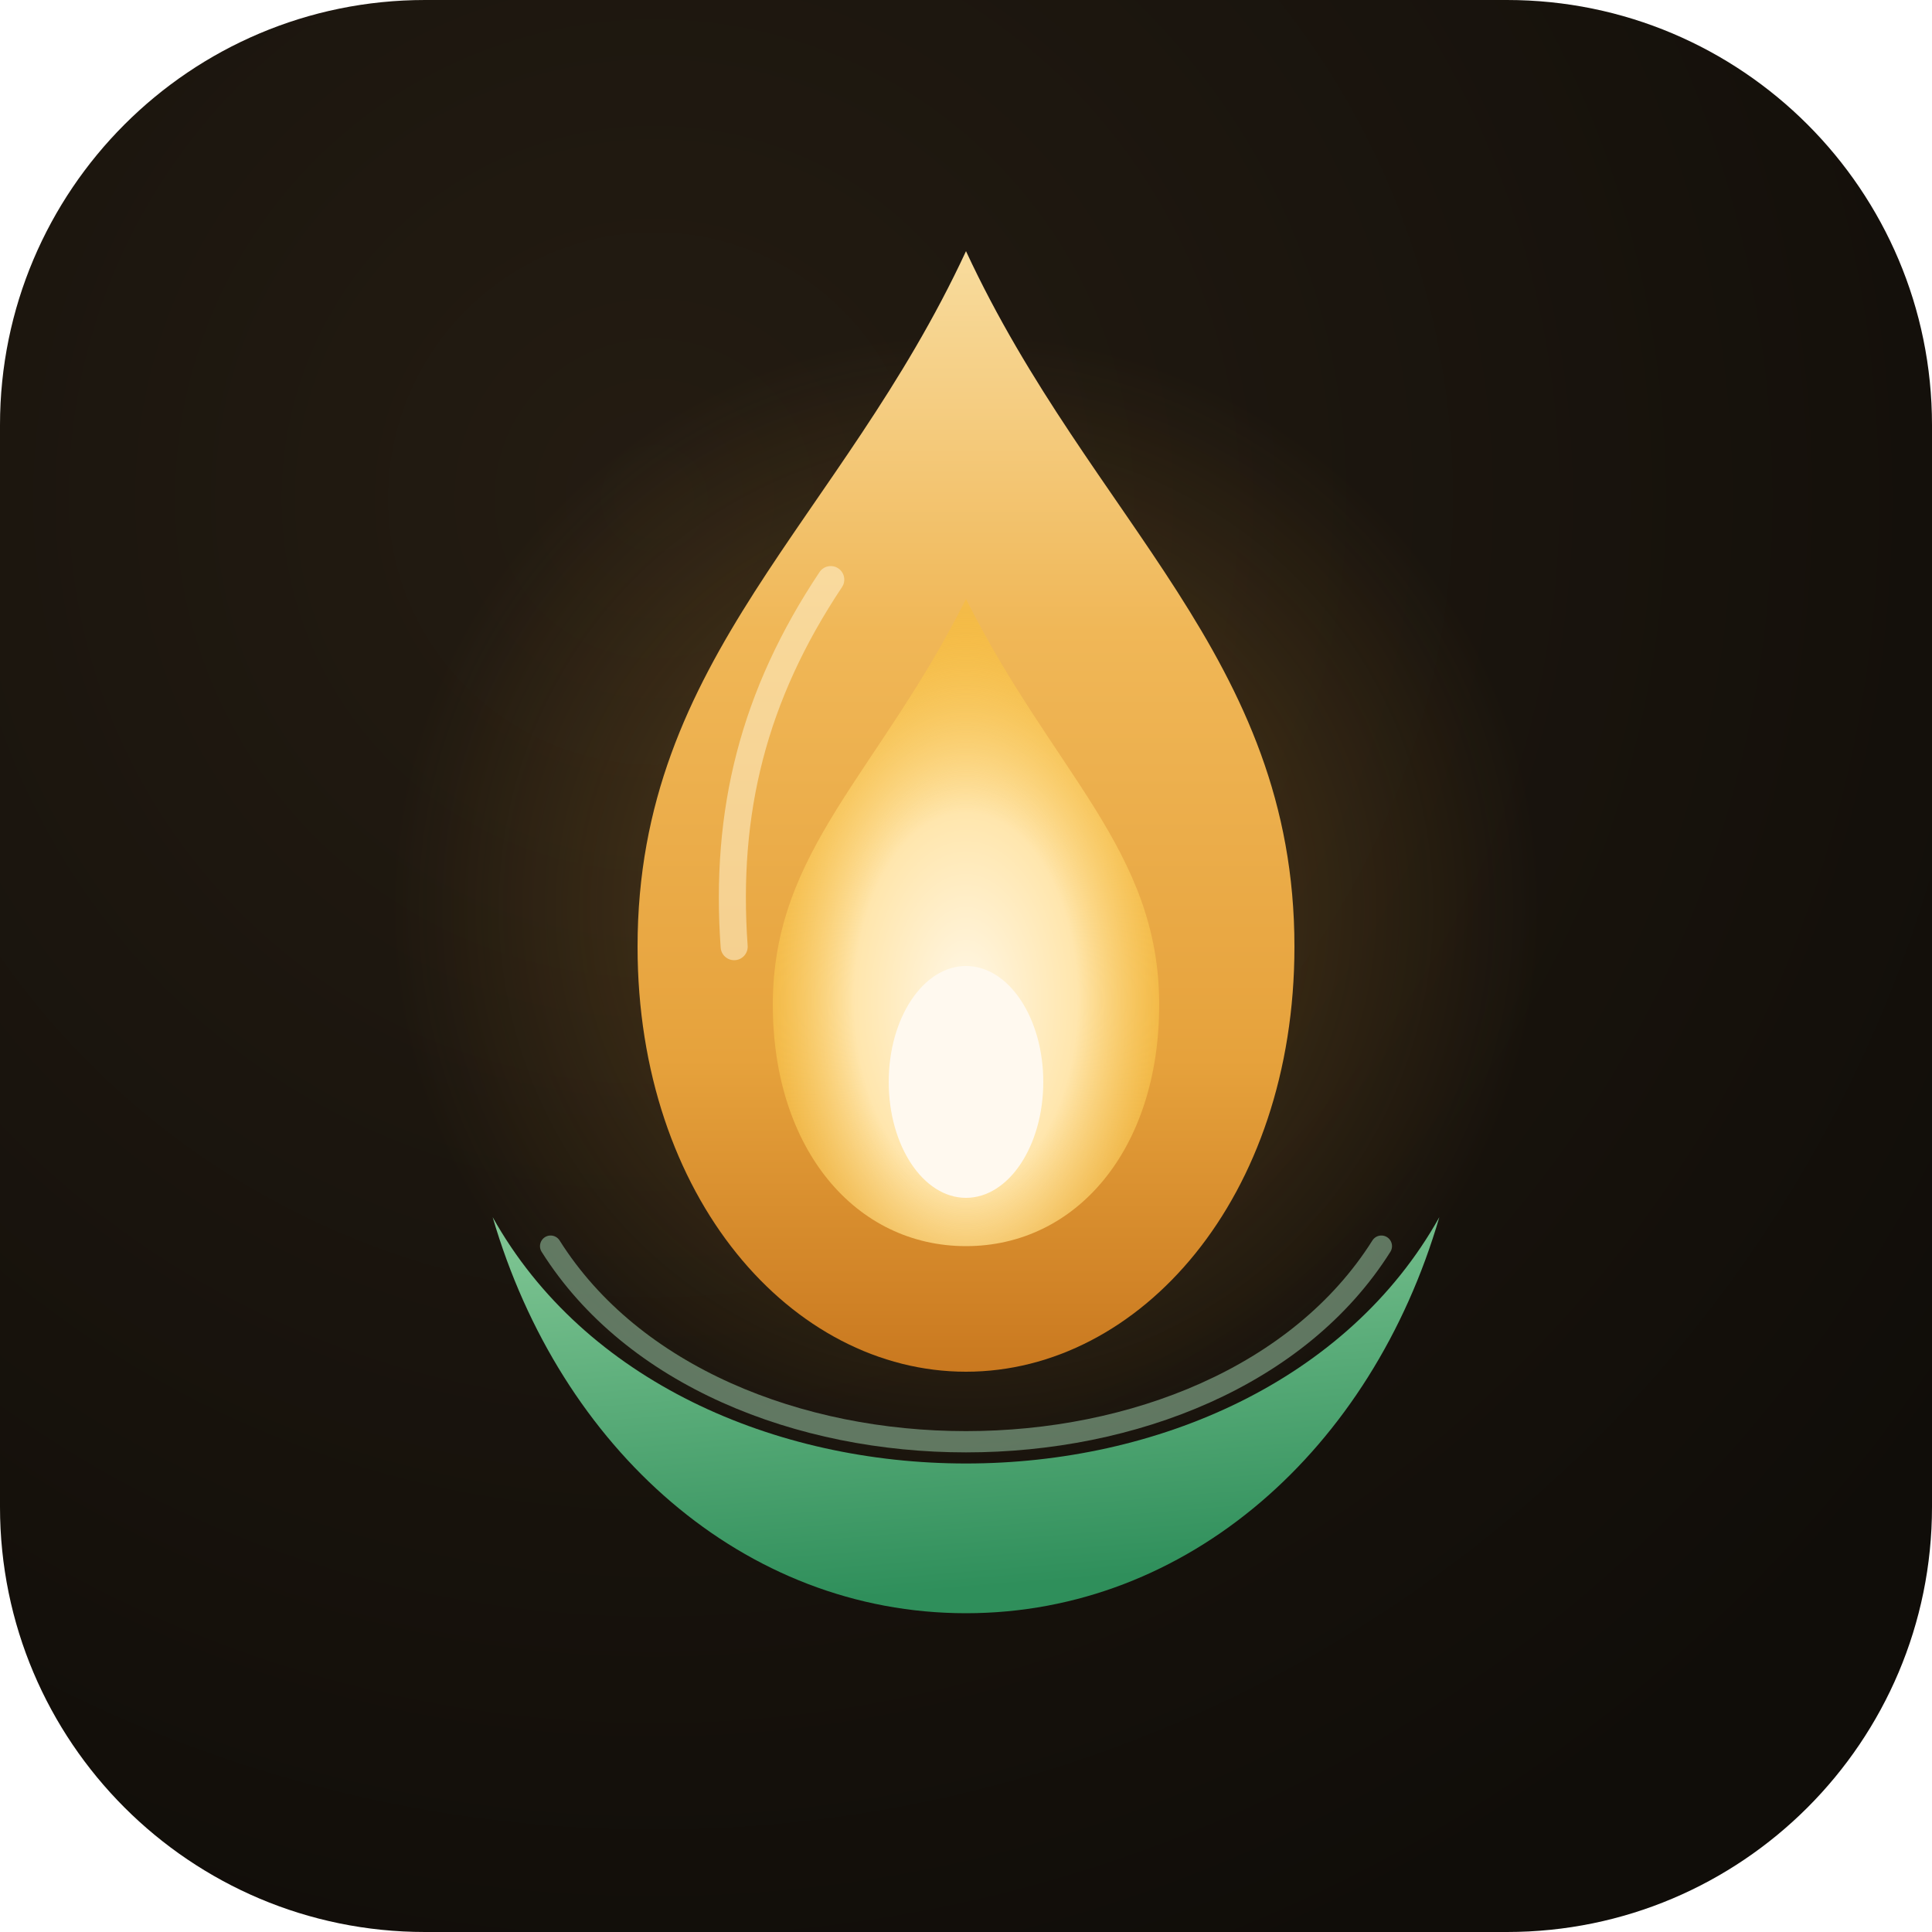
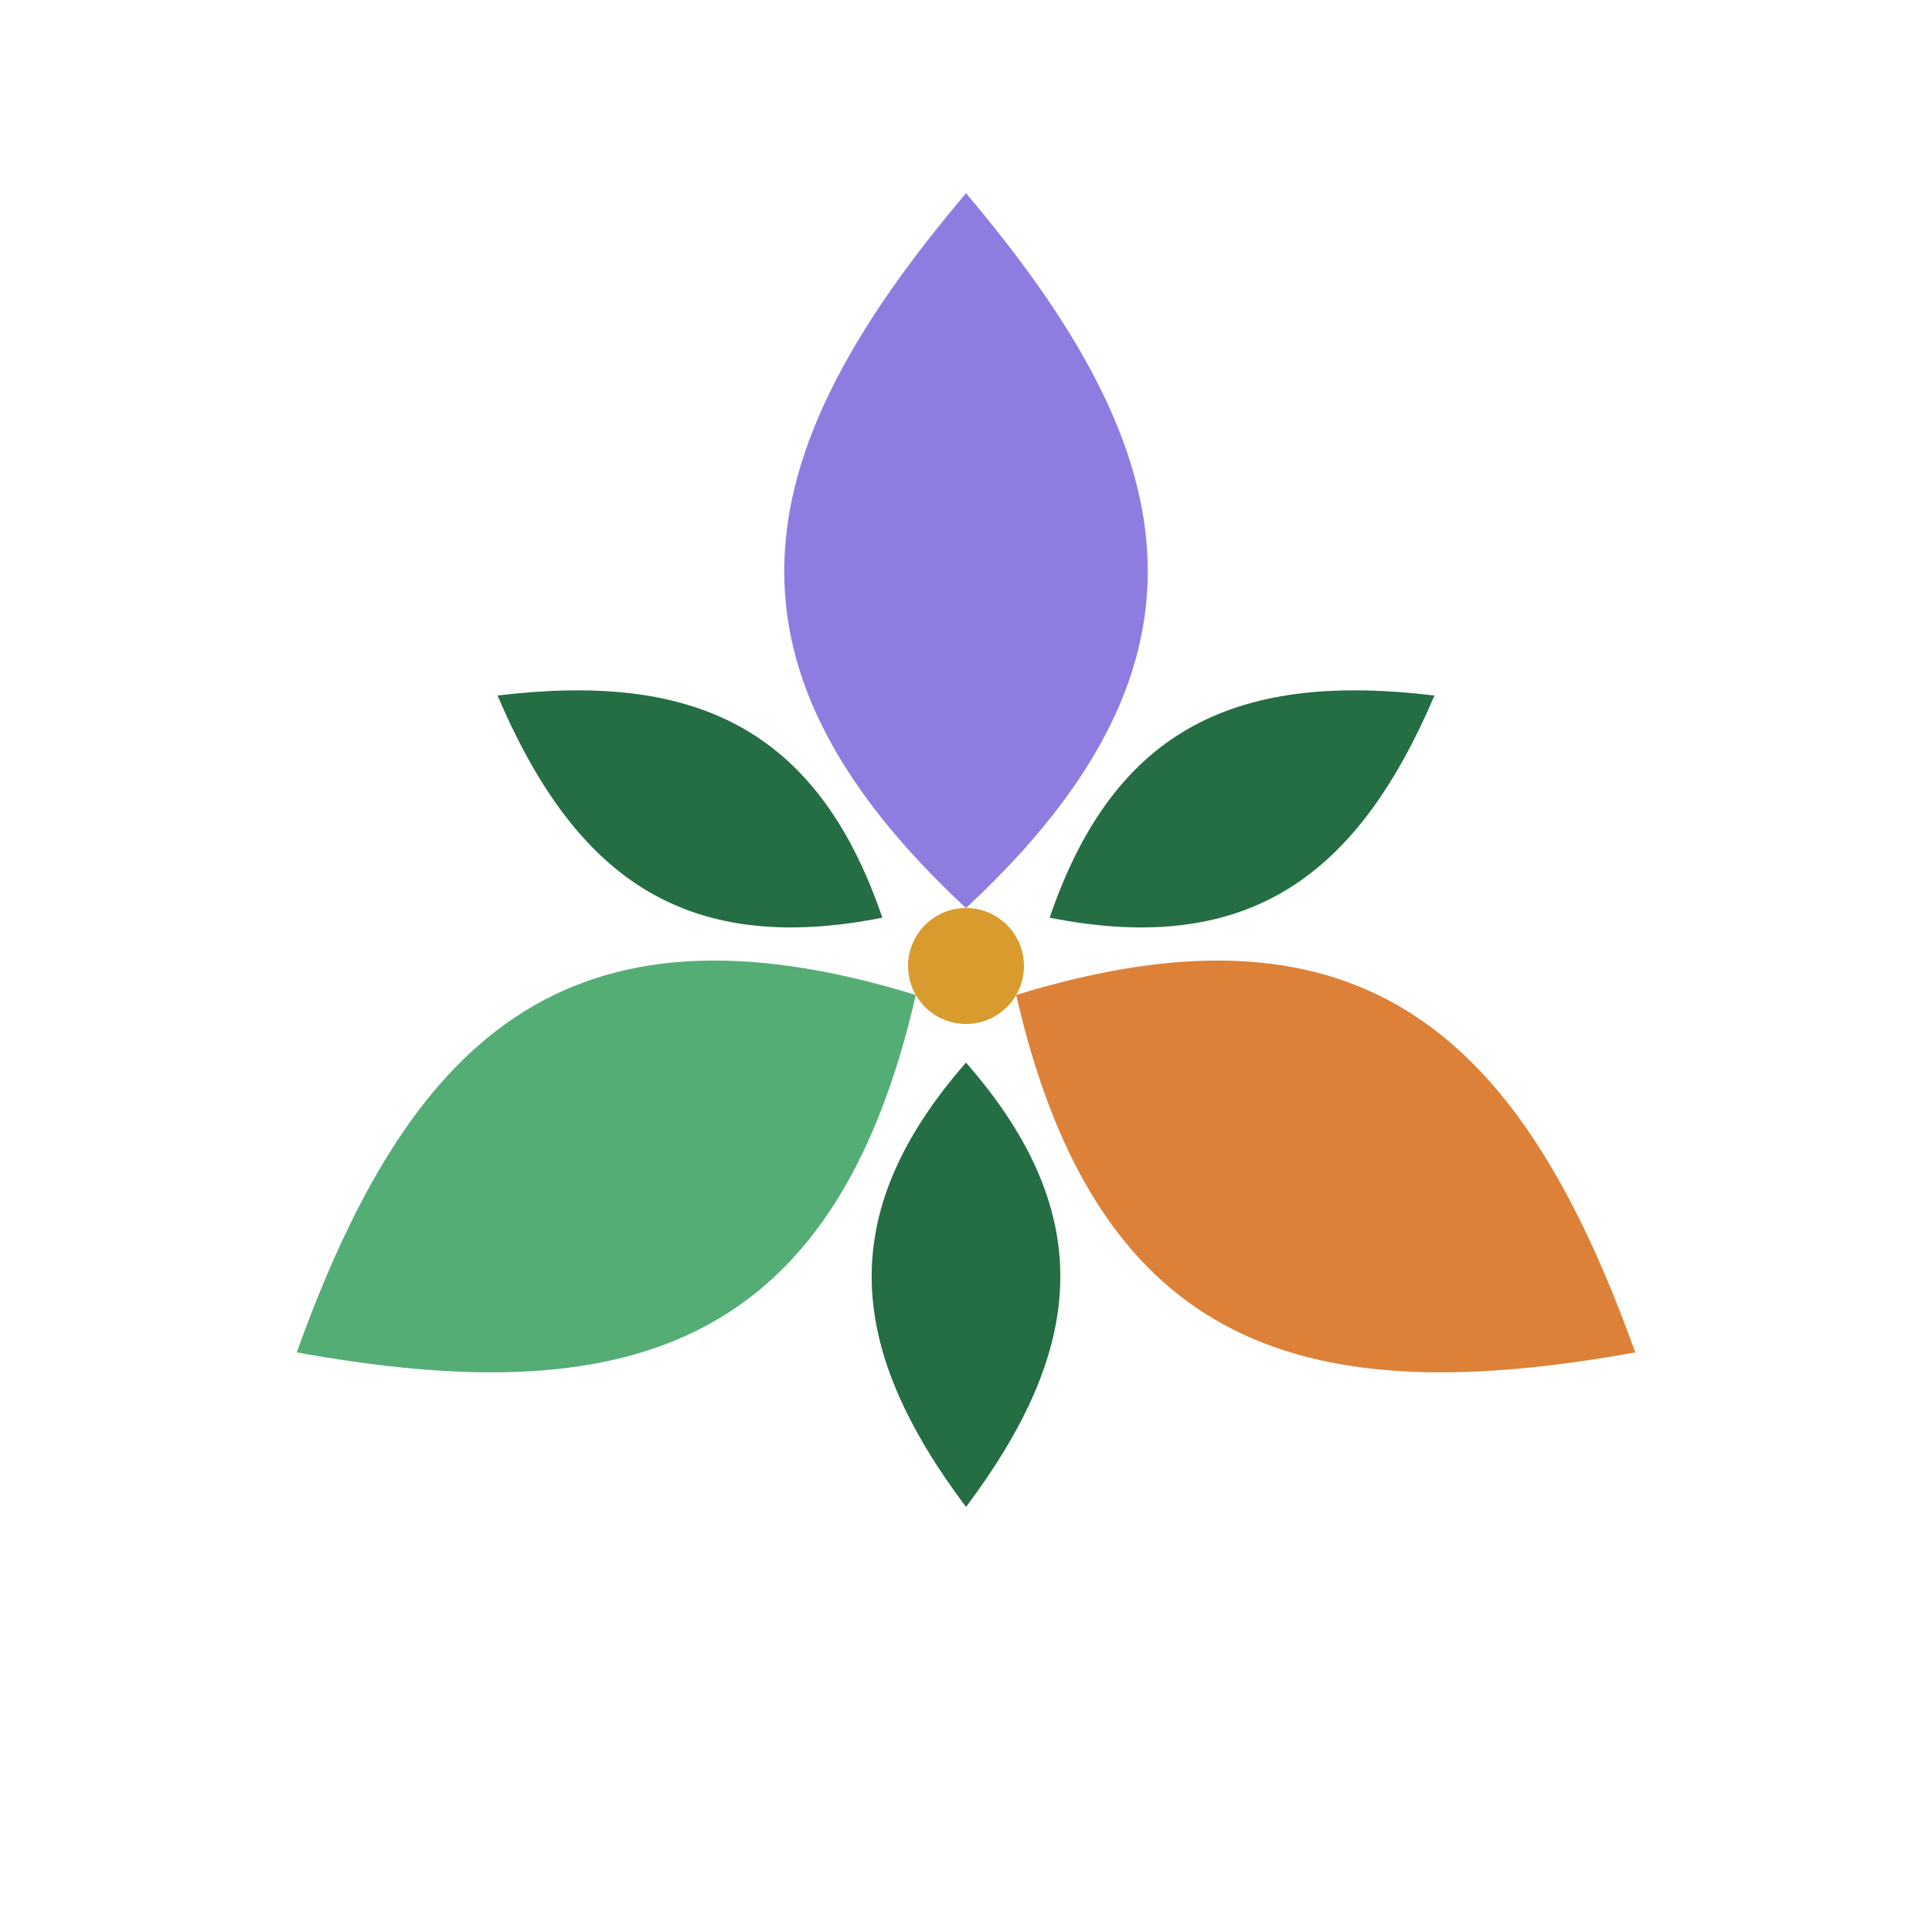
<svg xmlns="http://www.w3.org/2000/svg" viewBox="0 0 100 100">
-   <defs>
-     <radialGradient id="bg" cx="34%" cy="26%" r="82%">
-       <stop offset="0%" stop-color="#241c12" />
-       <stop offset="100%" stop-color="#100d09" />
-     </radialGradient>
-     <radialGradient id="glow" cx="50%" cy="50%" r="50%">
-       <stop offset="0%" stop-color="#e6a23c" stop-opacity="0.55" />
-       <stop offset="55%" stop-color="#e6a23c" stop-opacity="0.14" />
-       <stop offset="100%" stop-color="#e6a23c" stop-opacity="0" />
-     </radialGradient>
-     <linearGradient id="flame" x1="0" y1="0" x2="0" y2="1">
-       <stop offset="0%" stop-color="#f8dc9e" />
-       <stop offset="34%" stop-color="#f0b757" />
-       <stop offset="72%" stop-color="#e6a23c" />
-       <stop offset="100%" stop-color="#c9781f" />
-     </linearGradient>
-     <radialGradient id="core" cx="50%" cy="62%" r="60%">
-       <stop offset="0%" stop-color="#fff7e6" />
-       <stop offset="48%" stop-color="#ffe6ad" />
-       <stop offset="100%" stop-color="#fbbf24" stop-opacity="0.35" />
-     </radialGradient>
-     <linearGradient id="bowl" x1="0" y1="0" x2="0.2" y2="1">
-       <stop offset="0%" stop-color="#83c896" />
-       <stop offset="100%" stop-color="#2f8f5b" />
-     </linearGradient>
-   </defs>
-   <rect width="100" height="100" rx="22" fill="url(#bg)" />
-   <circle cx="50" cy="47" r="30" fill="url(#glow)" />
-   <path d="M50,13 C56.5,27 67,34 67,49 C67,62 59,71 50,71 C41,71 33,62 33,49 C33,34 43.5,27 50,13 Z" fill="url(#flame)" />
-   <path d="M50,31 C54.5,40 60,44 60,52 C60,59.5 55.7,64.5 50,64.5 C44.3,64.5 40,59.5 40,52 C40,44 45.5,40 50,31 Z" fill="url(#core)" />
-   <ellipse cx="50" cy="56" rx="4" ry="6" fill="#fff9ef" />
-   <path d="M43,30 C39,36 37.5,42 38,49" fill="none" stroke="#fff2d0" stroke-width="1.4" stroke-linecap="round" opacity="0.55" />
-   <path d="M25.5,63 C35,80 65,80 74.5,63 C71,75 61.5,83.5 50,83.5 C38.5,83.5 29,75 25.5,63 Z" fill="url(#bowl)" />
-   <path d="M28.5,64.5 C37,78 63,78 71.5,64.5" fill="none" stroke="#a6d9b6" stroke-width="1.1" stroke-linecap="round" opacity="0.5" />
+   <style>
+     .sepal { fill: #256d43; }
+     .vata  { fill: #8f7ce0; }
+     .pitta { fill: #dd8138; }
+     .kapha { fill: #55ad76; }
+     .bindu { fill: #d99a2e; }
+     @media (prefers-color-scheme: dark) {
+       .sepal { fill: #83c896; }
+       .vata  { fill: #a99aee; }
+       .pitta { fill: #e0863f; }
+       .kapha { fill: #5cab74; }
+       .bindu { fill: #e6a23c; }
+     }
+   </style>
+   <g class="sepal">
+     <path d="M50,22 C56,30 57,37 50,45 C43,37 44,30 50,22 Z" transform="rotate(60 50 50)" />
+     <path d="M50,22 C56,30 57,37 50,45 C43,37 44,30 50,22 Z" transform="rotate(180 50 50)" />
+     <path d="M50,22 C56,30 57,37 50,45 C43,37 44,30 50,22 Z" transform="rotate(300 50 50)" />
+   </g>
+   <path class="vata" d="M50,10 C61,23 64,34 50,47 C36,34 39,23 50,10 Z" />
+   <path class="pitta" d="M50,10 C61,23 64,34 50,47 C36,34 39,23 50,10 Z" transform="rotate(120 50 50)" />
+   <path class="kapha" d="M50,10 C61,23 64,34 50,47 C36,34 39,23 50,10 Z" transform="rotate(240 50 50)" />
+   <circle class="bindu" cx="50" cy="50" r="3" />
</svg>
